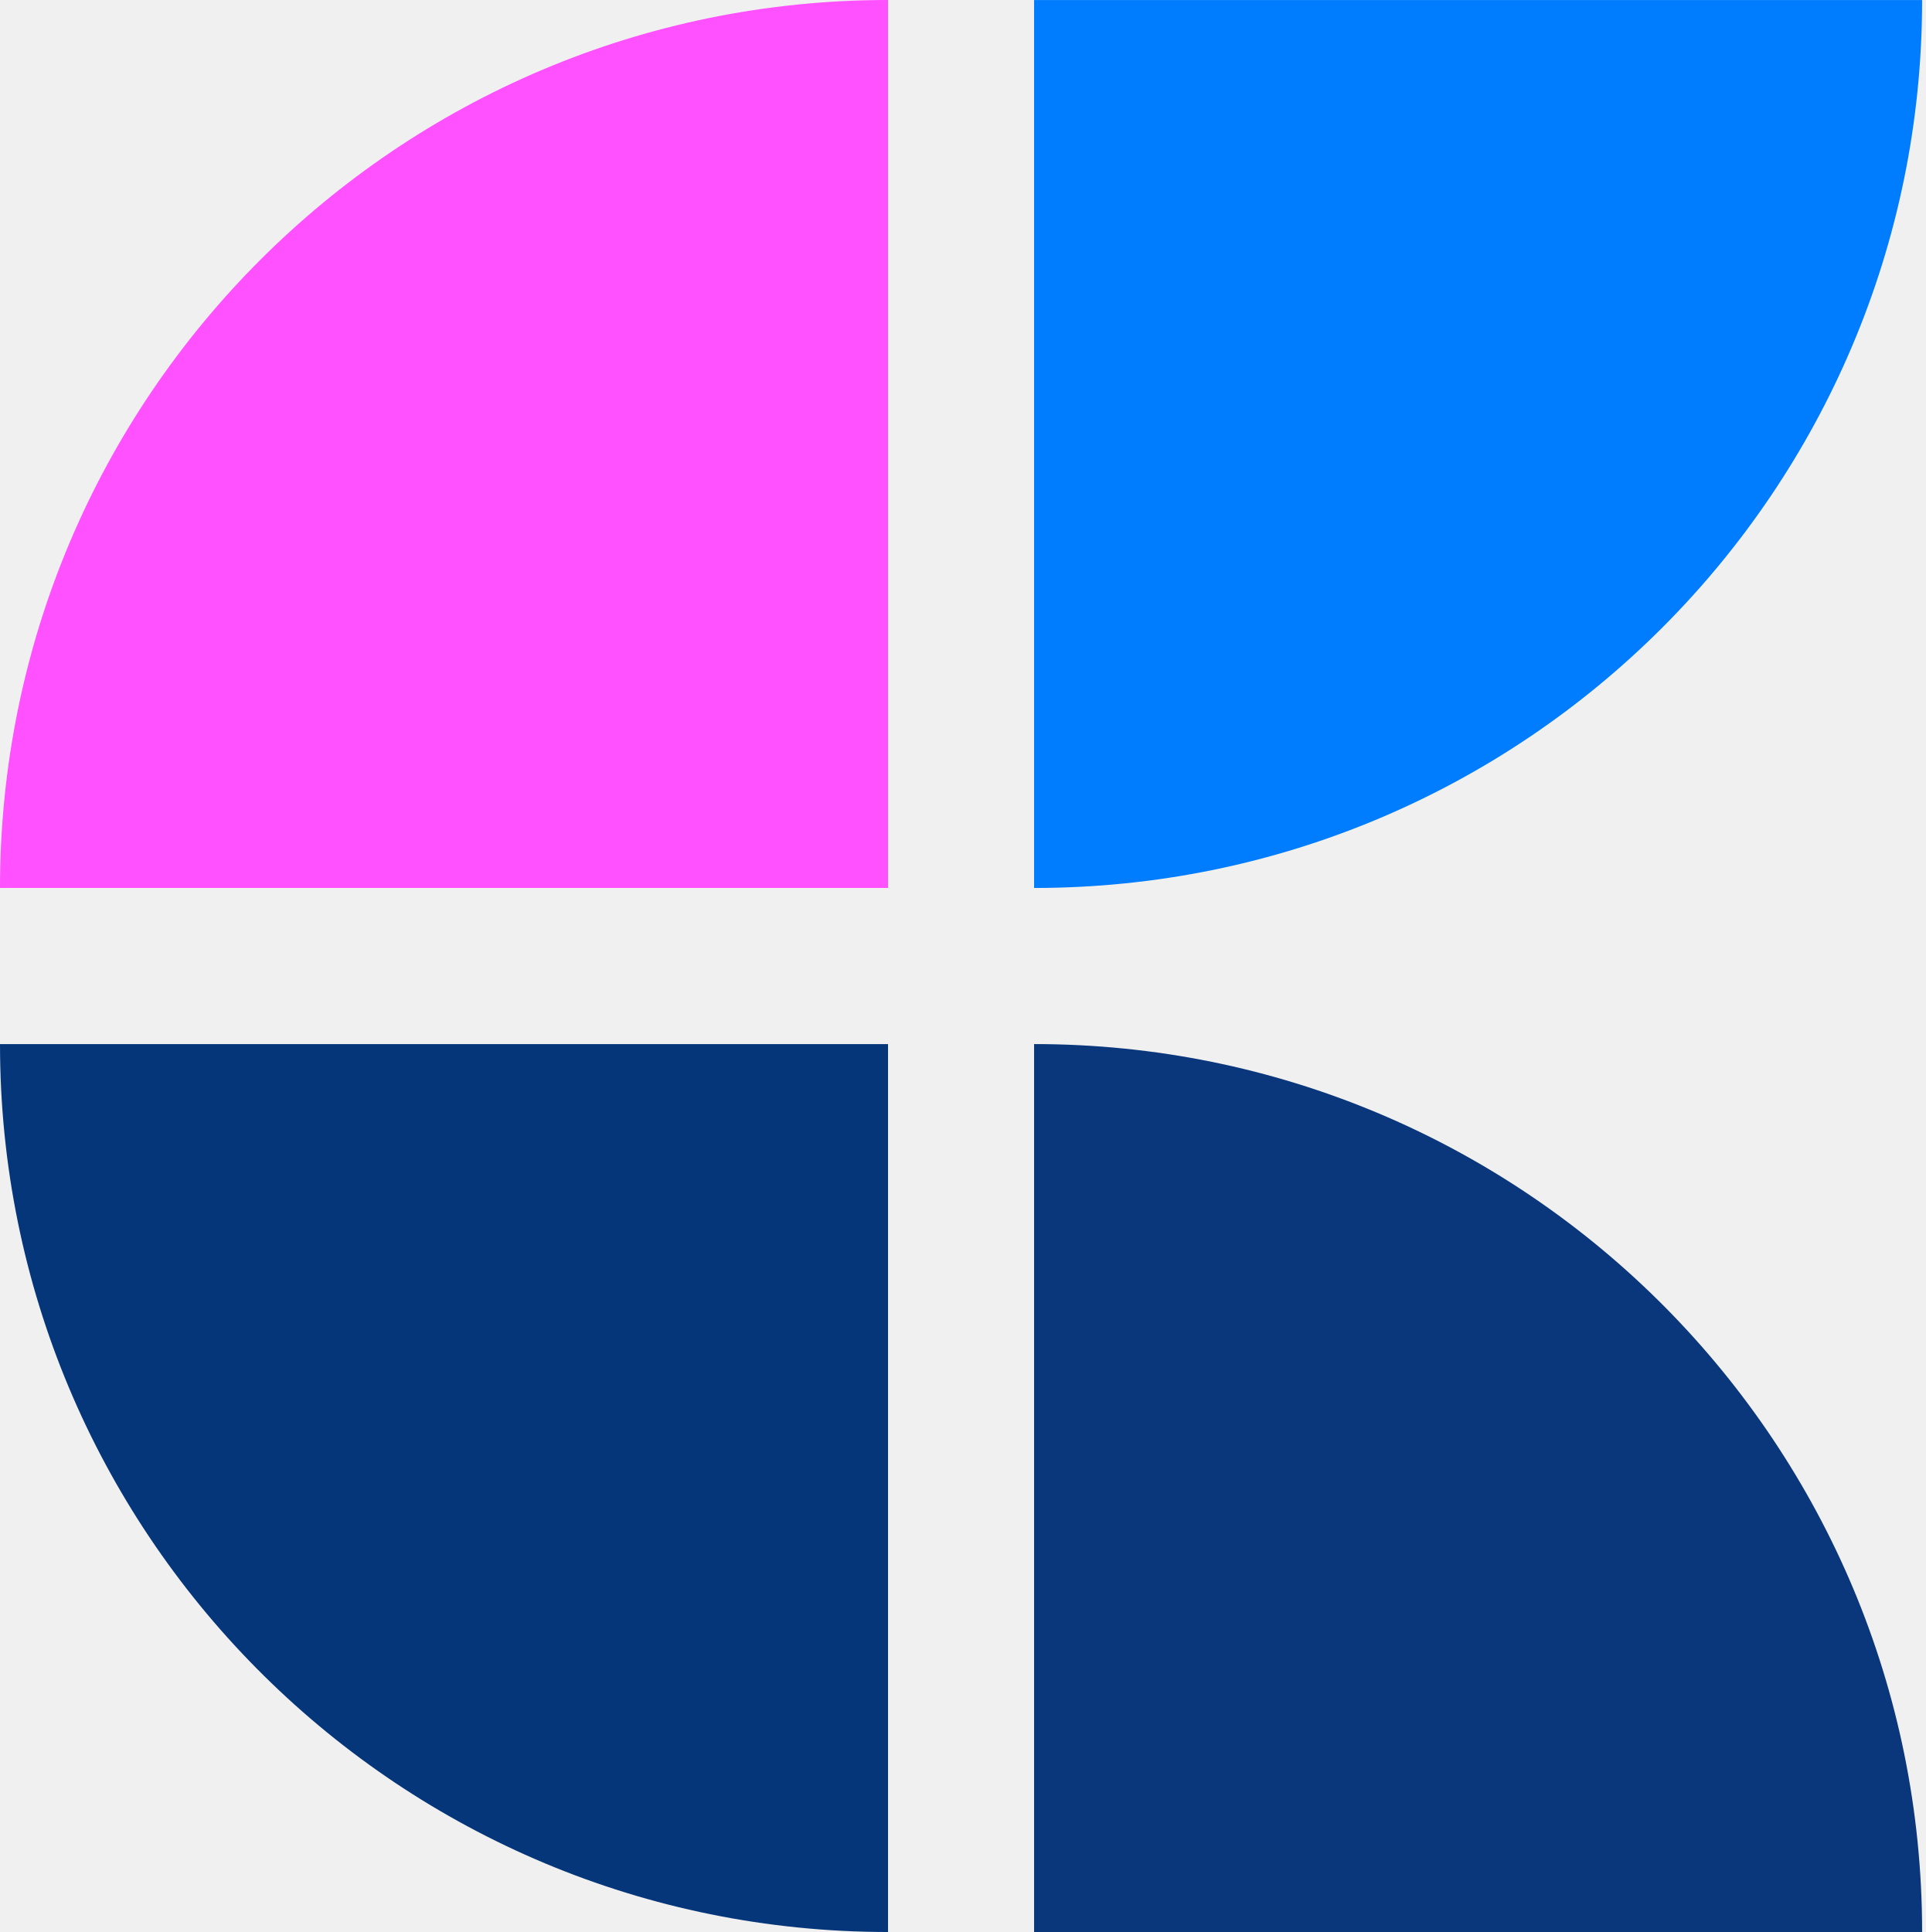
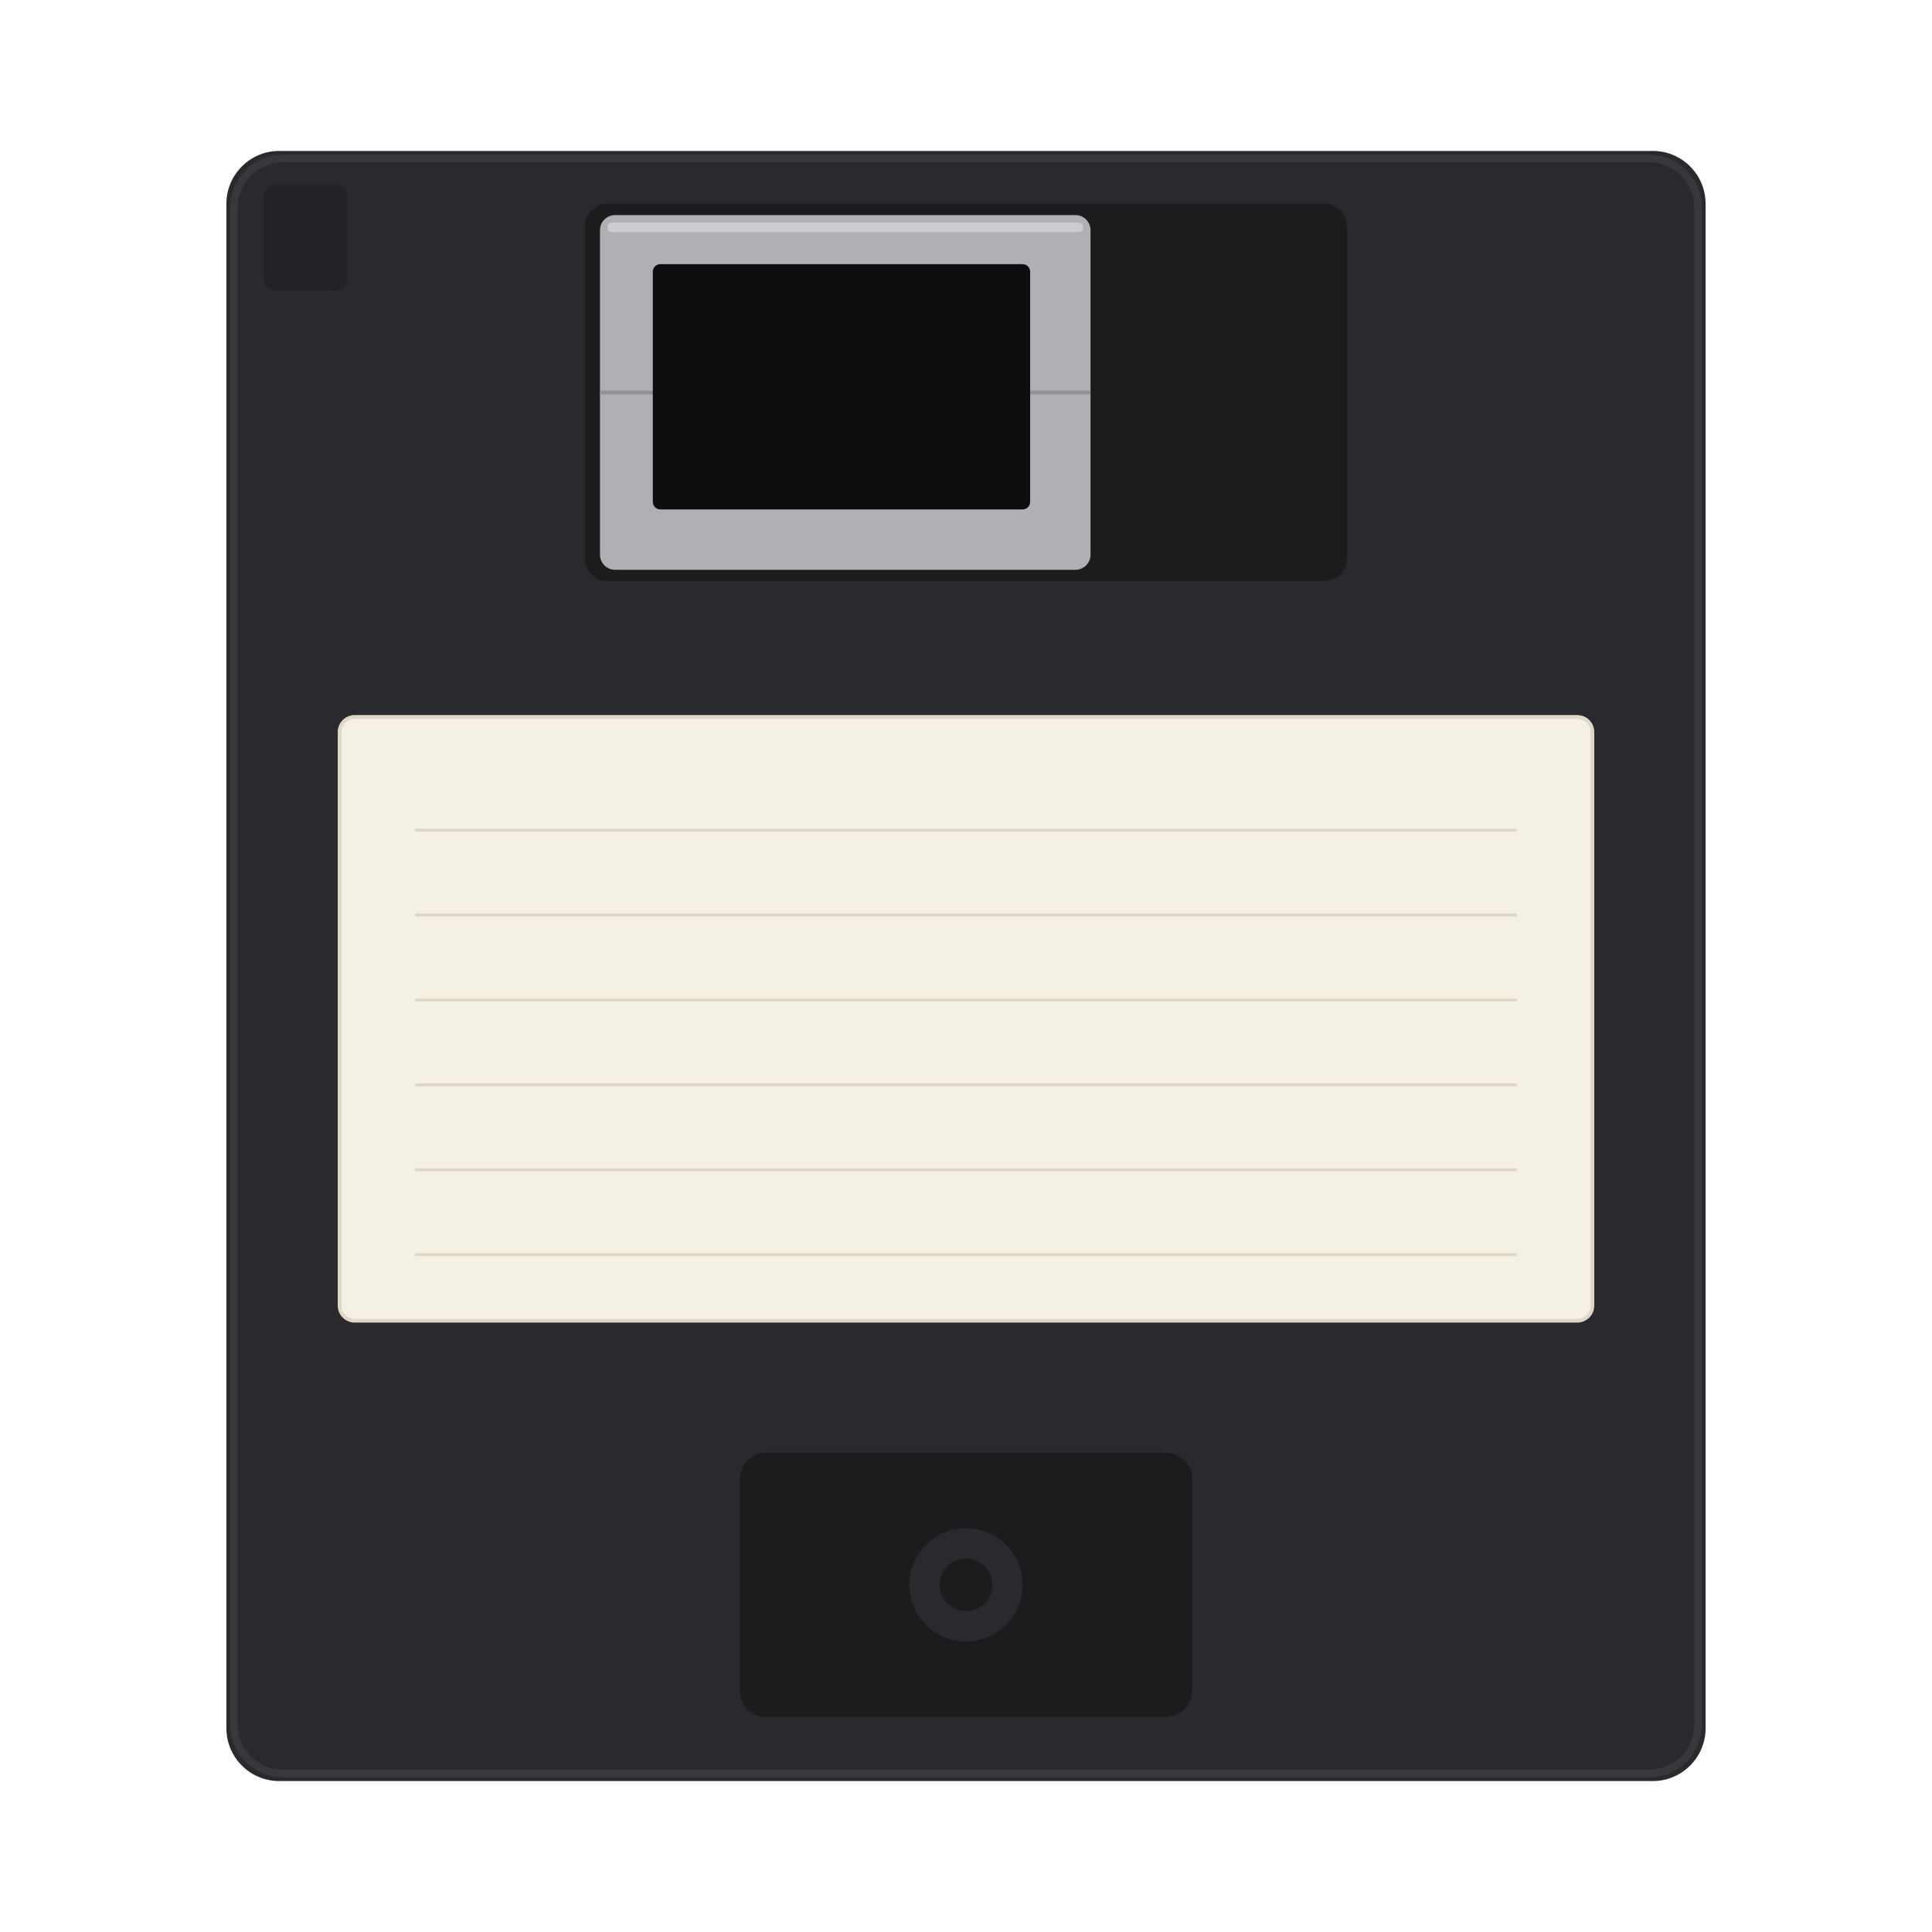
- <svg xmlns="http://www.w3.org/2000/svg" width="299px" height="300px" viewBox="0 0 299 300" version="1.1">
-   <g id="craft_logo_c" stroke="none" fill="none" fill-rule="evenodd" stroke-width="1">
-     <g id="Group">
-       <path d="M137.879,300.001 L137.875,300.001 C62.324,300.001 0.966,239.232 0.012,163.908 L2.56478e-10,162.126 L137.879,162.126 L137.879,300.001 Z" id="Path" fill="#06367A" />
-       <path d="M137.879,0 L137.875,0 C61.729,0 0,61.729 0,137.875 L0,137.878 L137.879,137.878 L137.879,0 Z" id="Path" fill="#FF51FF" />
-       <path d="M160.558,137.883 L160.561,137.883 C236.707,137.883 298.436,76.154 298.436,0.008 L298.436,0.006 L160.558,0.006 L160.558,137.883 Z" id="Path" fill="#007CFF" />
-       <path d="M160.558,162.123 L160.561,162.123 C236.112,162.123 297.471,222.891 298.426,298.216 L298.436,299.998 L160.558,299.998 L160.558,162.123 Z" id="Path" fill="#0A377B" />
-     </g>
-   </g>
+ <svg xmlns="http://www.w3.org/2000/svg" viewBox="0 0 1024 1024">
+   <rect width="1024" height="1024" fill="white" />
+   <rect x="120" y="80" width="784" height="864" rx="28" fill="#2A2A2E" />
+   <rect x="124" y="84" width="776" height="856" rx="26" fill="none" stroke="rgba(255,255,255,0.07)" stroke-width="4" />
+   <rect x="140" y="98" width="44" height="56" rx="6" fill="#222226" />
+   <rect x="310" y="108" width="404" height="200" rx="12" fill="#1C1C1F" />
+   <rect x="318" y="114" width="260" height="188" rx="8" fill="#B0B0B4" />
+   <rect x="322" y="118" width="252" height="5" rx="2" fill="#CCCCD0" />
+   <line x1="318" y1="208" x2="578" y2="208" stroke="#929296" stroke-width="2" />
+   <rect x="346" y="140" width="200" height="130" rx="4" fill="#0E0E10" />
+   <rect x="180" y="380" width="664" height="320" rx="8" fill="#F5F0E4" />
+   <rect x="180" y="380" width="664" height="320" rx="8" fill="none" stroke="#E0D8C6" stroke-width="2" />
+   <line x1="220" y1="440" x2="804" y2="440" stroke="#DDD6C4" stroke-width="1.5" />
+   <line x1="220" y1="485" x2="804" y2="485" stroke="#DDD6C4" stroke-width="1.5" />
+   <line x1="220" y1="530" x2="804" y2="530" stroke="#DDD6C4" stroke-width="1.5" />
+   <line x1="220" y1="575" x2="804" y2="575" stroke="#DDD6C4" stroke-width="1.5" />
+   <line x1="220" y1="620" x2="804" y2="620" stroke="#DDD6C4" stroke-width="1.5" />
+   <line x1="220" y1="665" x2="804" y2="665" stroke="#DDD6C4" stroke-width="1.5" />
+   <rect x="392" y="770" width="240" height="140" rx="14" fill="#1C1C1F" />
+   <circle cx="512" cy="840" r="32" fill="#2A2A2E" stroke="#1C1C1F" stroke-width="4" />
+   <circle cx="512" cy="840" r="14" fill="#1C1C1F" />
</svg>
